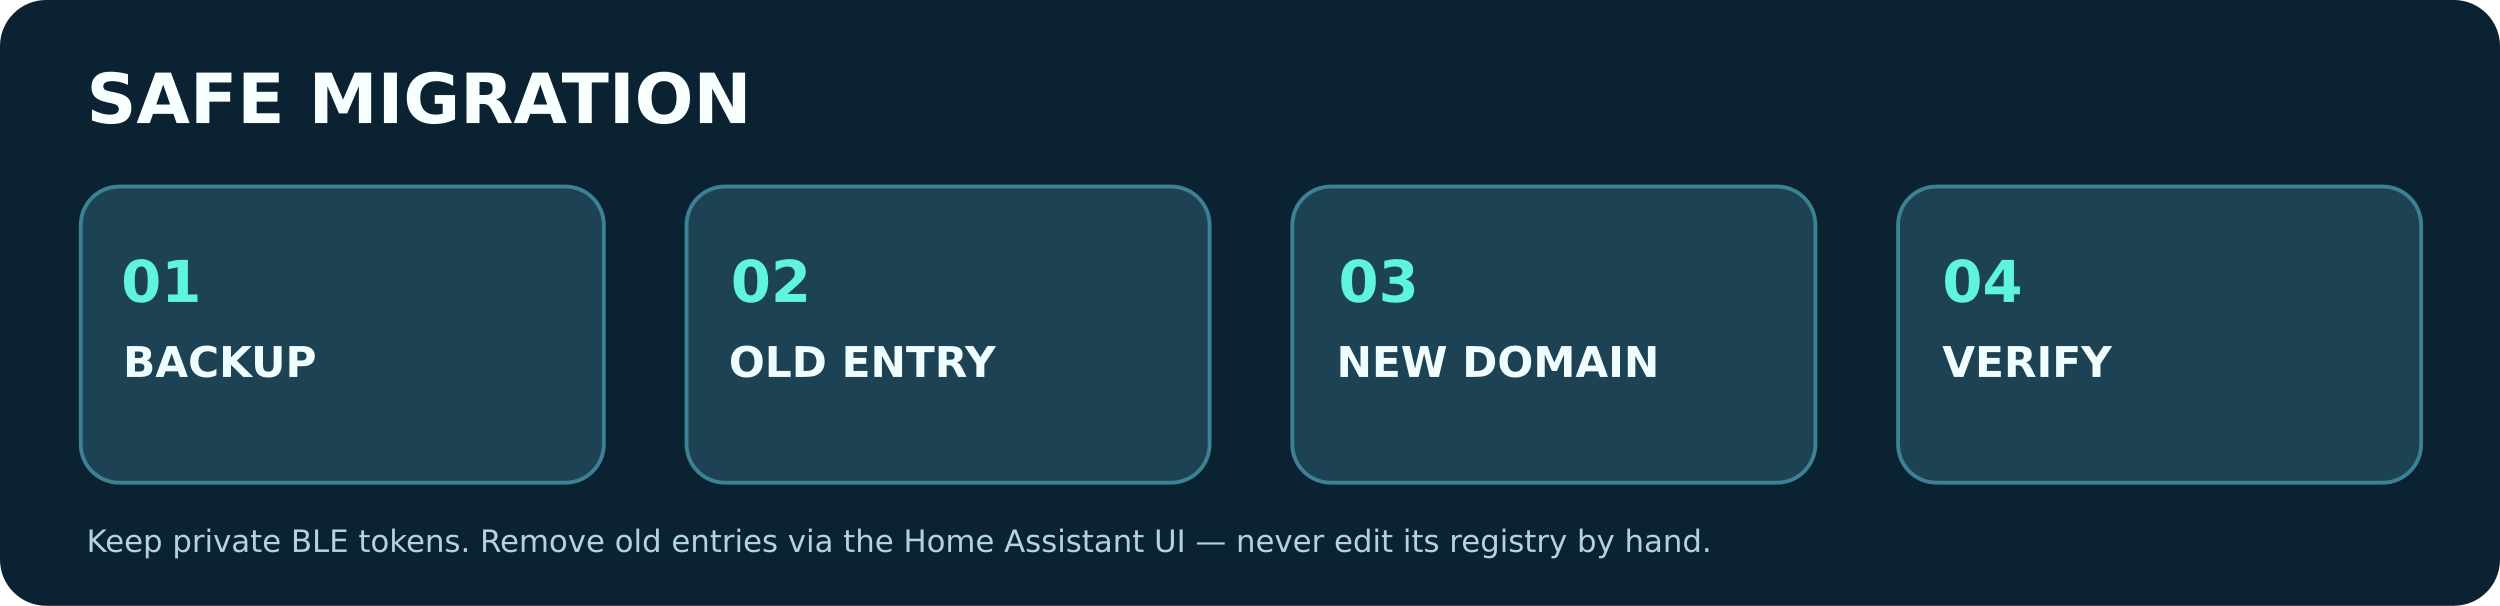
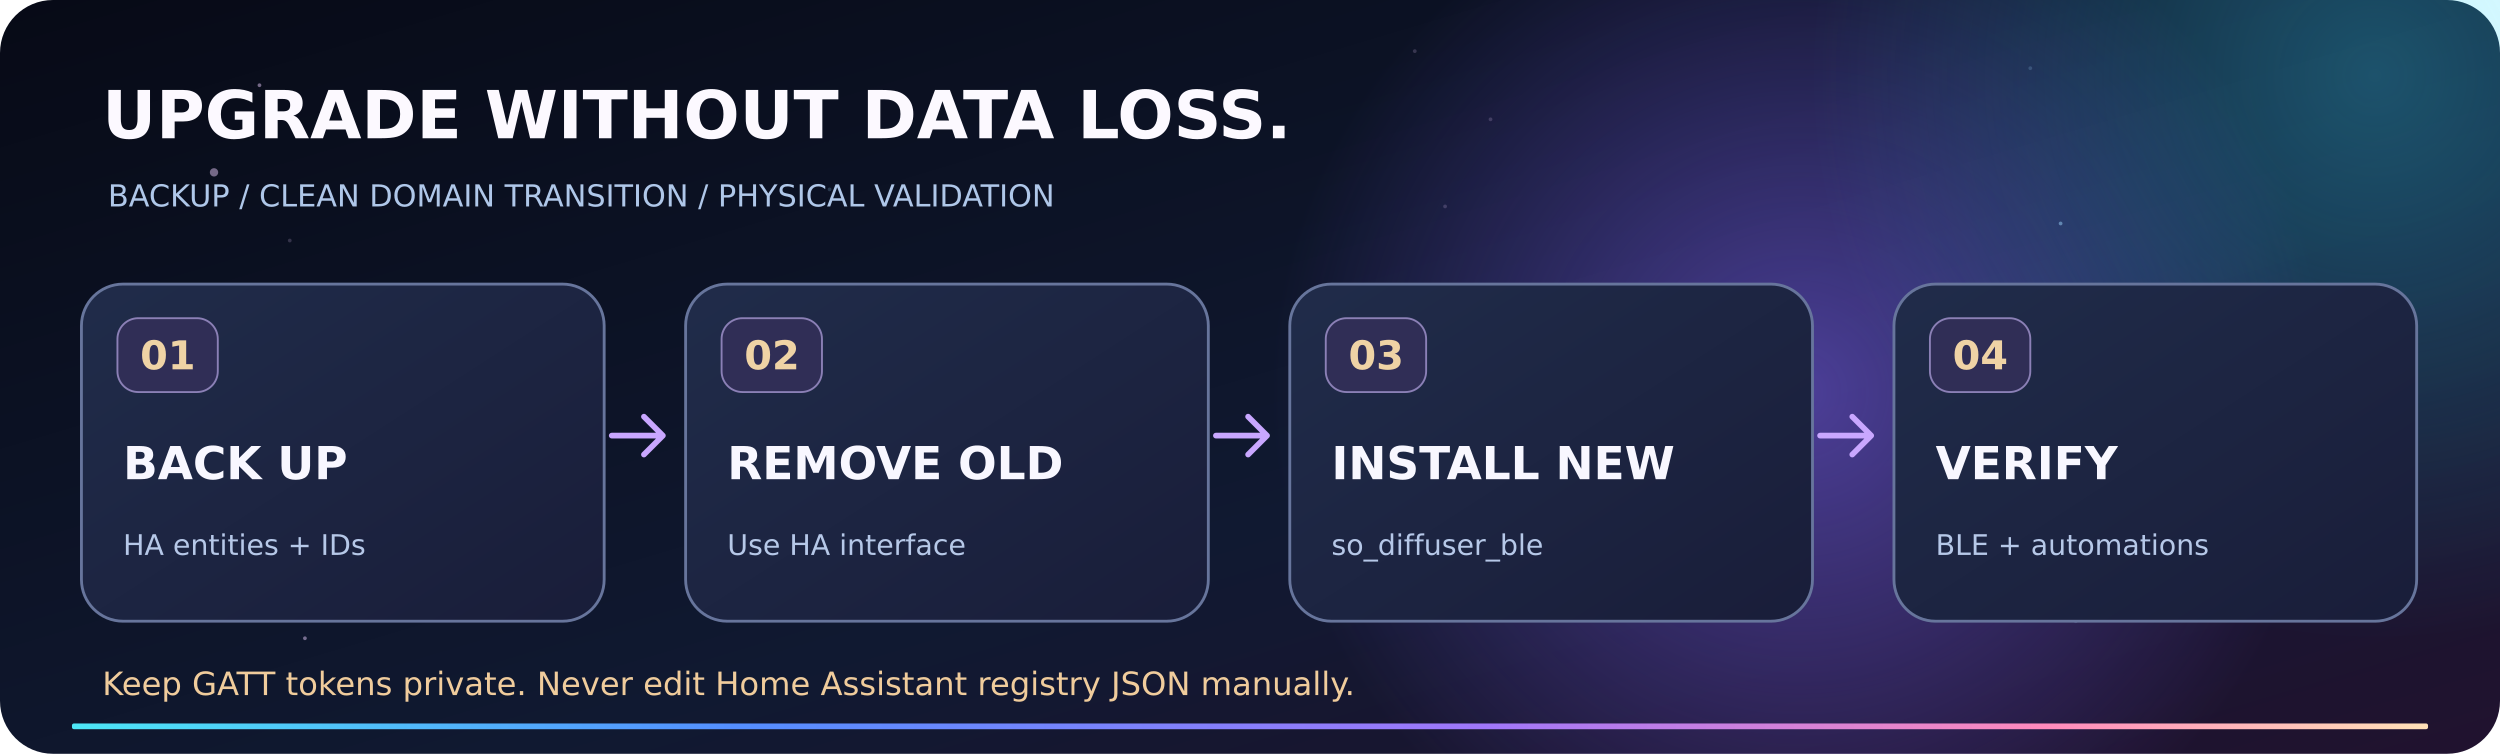
- <svg xmlns="http://www.w3.org/2000/svg" viewBox="0 0 1300 315" role="img" aria-label="Four steps for safe legacy migration">
-   <rect width="1300" height="315" rx="24" fill="#0B2232" />
-   <g font-family="DejaVu Sans,sans-serif">
-     <text x="45" y="64" font-size="36" font-weight="700" fill="#F8FFFF">SAFE MIGRATION</text>
-     <g fill="#1C4254" stroke="#3D8194" stroke-width="2">
-       <rect x="42" y="97" width="272" height="154" rx="20" />
-       <rect x="357" y="97" width="272" height="154" rx="20" />
-       <rect x="672" y="97" width="272" height="154" rx="20" />
-       <rect x="987" y="97" width="272" height="154" rx="20" />
-     </g>
-     <g fill="#5FF4DC" font-size="30" font-weight="700">
-       <text x="63" y="157">01</text>
-       <text x="380" y="157">02</text>
-       <text x="696" y="157">03</text>
-       <text x="1010" y="157">04</text>
-     </g>
-     <g fill="#F0FDFF" font-size="22" font-weight="700">
-       <text x="64" y="196">BACKUP</text>
-       <text x="379" y="196">OLD ENTRY</text>
-       <text x="695" y="196">NEW DOMAIN</text>
-       <text x="1010" y="196">VERIFY</text>
-     </g>
-     <text x="45" y="287" fill="#B2D4DF" font-size="16">Keep private BLE tokens. Remove old entries via the Home Assistant UI — never edit its registry by hand.</text>
-   </g>
+ <svg xmlns="http://www.w3.org/2000/svg" width="1320" height="398" viewBox="0 0 1320 398" role="img" aria-label="Migration checklist preserving device tokens and Home Assistant registry">
+   <defs>
+     <linearGradient id="bg" x1="0" y1="0" x2="1" y2="1">
+       <stop stop-color="#070A16" />
+       <stop offset=".6" stop-color="#101931" />
+       <stop offset="1" stop-color="#21122F" />
+     </linearGradient>
+     <linearGradient id="metal" x1="0" y1="0" x2="1" y2="1">
+       <stop stop-color="#FFFFFF" />
+       <stop offset=".45" stop-color="#E6EAF9" />
+       <stop offset="1" stop-color="#89A4C8" />
+     </linearGradient>
+     <linearGradient id="aura" x1="0" y1="0" x2="1" y2="0">
+       <stop stop-color="#4DE6F6" />
+       <stop offset=".28" stop-color="#548EFF" />
+       <stop offset=".6" stop-color="#A077FA" />
+       <stop offset=".84" stop-color="#FF8ABC" />
+       <stop offset="1" stop-color="#FFE0B7" />
+     </linearGradient>
+     <linearGradient id="gold" x1="0" y1="0" x2="1" y2="0">
+       <stop stop-color="#B28756" />
+       <stop offset=".55" stop-color="#FFE8BB" />
+       <stop offset="1" stop-color="#CAA178" />
+     </linearGradient>
+     <radialGradient id="halo">
+       <stop stop-color="#8764FE" stop-opacity=".50" />
+       <stop offset="1" stop-color="#8764FE" stop-opacity="0" />
+     </radialGradient>
+     <radialGradient id="blue">
+       <stop stop-color="#3BDDFD" stop-opacity=".30" />
+       <stop offset="1" stop-color="#3BDDFD" stop-opacity="0" />
+     </radialGradient>
+     <linearGradient id="panel" x1="0" y1="0" x2="1" y2="1">
+       <stop stop-color="#202C4A" />
+       <stop offset="1" stop-color="#191D39" />
+     </linearGradient>
+     <filter id="glow">
+       <feGaussianBlur stdDeviation="8" />
+     </filter>
+     <filter id="shadow">
+       <feDropShadow dx="0" dy="12" stdDeviation="13" flood-color="#020512" flood-opacity=".65" />
+     </filter>
+   </defs>
+   <rect x="0" y="0" width="1320" height="398" rx="28" fill="url(#bg)" stroke="none" stroke-width="1" />
+   <circle cx="950.4" cy="206.96" r="278.6" fill="url(#halo)" />
+   <circle cx="1254" cy="39.8" r="298.5" fill="url(#blue)" />
+   <circle cx="113" cy="91" r="2.2" fill="#EBCFFF" opacity=".47" />
+   <circle cx="430" cy="228" r="1" fill="#9FD8FF" opacity=".19" />
+   <circle cx="747" cy="27" r="1" fill="#EBCFFF" opacity=".19" />
+   <circle cx="1064" cy="164" r="1" fill="#9FD8FF" opacity=".47" />
+   <circle cx="121" cy="301" r="1" fill="#EBCFFF" opacity=".19" />
+   <circle cx="438" cy="100" r="1" fill="#9FD8FF" opacity=".19" />
+   <circle cx="755" cy="237" r="1" fill="#EBCFFF" opacity=".47" />
+   <circle cx="1072" cy="36" r="1" fill="#9FD8FF" opacity=".19" />
+   <circle cx="129" cy="173" r="1" fill="#EBCFFF" opacity=".19" />
+   <circle cx="446" cy="310" r="2.2" fill="#9FD8FF" opacity=".47" />
+   <circle cx="763" cy="109" r="1" fill="#EBCFFF" opacity=".19" />
+   <circle cx="1080" cy="246" r="1" fill="#9FD8FF" opacity=".19" />
+   <circle cx="137" cy="45" r="1" fill="#EBCFFF" opacity=".47" />
+   <circle cx="454" cy="182" r="1" fill="#9FD8FF" opacity=".19" />
+   <circle cx="771" cy="319" r="1" fill="#EBCFFF" opacity=".19" />
+   <circle cx="1088" cy="118" r="1" fill="#9FD8FF" opacity=".47" />
+   <circle cx="145" cy="255" r="1" fill="#EBCFFF" opacity=".19" />
+   <circle cx="462" cy="54" r="1" fill="#9FD8FF" opacity=".19" />
+   <circle cx="779" cy="191" r="2.2" fill="#EBCFFF" opacity=".47" />
+   <circle cx="1096" cy="328" r="1" fill="#9FD8FF" opacity=".19" />
+   <circle cx="153" cy="127" r="1" fill="#EBCFFF" opacity=".19" />
+   <circle cx="470" cy="264" r="1" fill="#9FD8FF" opacity=".47" />
+   <circle cx="787" cy="63" r="1" fill="#EBCFFF" opacity=".19" />
+   <circle cx="1104" cy="200" r="1" fill="#9FD8FF" opacity=".19" />
+   <circle cx="161" cy="337" r="1" fill="#EBCFFF" opacity=".47" />
+   <text x="54" y="73" font-family="DejaVu Sans,Arial,sans-serif" font-size="35" font-weight="750" fill="#FCF9FF">UPGRADE WITHOUT DATA LOSS.</text>
+   <text x="57" y="109" font-family="DejaVu Sans,Arial,sans-serif" font-size="16" font-weight="540" fill="#AFC7E9">BACKUP  /  CLEAN DOMAIN TRANSITION  /  PHYSICAL VALIDATION</text>
+   <path d="M1080 64h166" stroke="url(#gold)" stroke-width="3" fill="none" stroke-linecap="round" stroke-linejoin="round" />
+   <rect x="43" y="150" width="276" height="178" rx="22" fill="url(#panel)" stroke="#67759C" stroke-width="1.5" />
+   <rect x="62" y="168" width="53" height="39" rx="11" fill="#302E56" stroke="#8B80B6" stroke-width="1" />
+   <text x="74" y="195" font-family="DejaVu Sans,Arial,sans-serif" font-size="21" font-weight="750" fill="#EFD3A5">01</text>
+   <text x="65" y="253" font-family="DejaVu Sans,Arial,sans-serif" font-size="24" font-weight="750" fill="#F8F7FF">BACK UP</text>
+   <text x="65" y="293" font-family="DejaVu Sans,Arial,sans-serif" font-size="15" font-weight="500" fill="#B6C8E8">HA entities + IDs</text>
+   <rect x="362" y="150" width="276" height="178" rx="22" fill="url(#panel)" stroke="#67759C" stroke-width="1.5" />
+   <rect x="381" y="168" width="53" height="39" rx="11" fill="#302E56" stroke="#8B80B6" stroke-width="1" />
+   <text x="393" y="195" font-family="DejaVu Sans,Arial,sans-serif" font-size="21" font-weight="750" fill="#EFD3A5">02</text>
+   <text x="384" y="253" font-family="DejaVu Sans,Arial,sans-serif" font-size="24" font-weight="750" fill="#F8F7FF">REMOVE OLD</text>
+   <text x="384" y="293" font-family="DejaVu Sans,Arial,sans-serif" font-size="15" font-weight="500" fill="#B6C8E8">Use HA interface</text>
+   <rect x="681" y="150" width="276" height="178" rx="22" fill="url(#panel)" stroke="#67759C" stroke-width="1.5" />
+   <rect x="700" y="168" width="53" height="39" rx="11" fill="#302E56" stroke="#8B80B6" stroke-width="1" />
+   <text x="712" y="195" font-family="DejaVu Sans,Arial,sans-serif" font-size="21" font-weight="750" fill="#EFD3A5">03</text>
+   <text x="703" y="253" font-family="DejaVu Sans,Arial,sans-serif" font-size="24" font-weight="750" fill="#F8F7FF">INSTALL NEW</text>
+   <text x="703" y="293" font-family="DejaVu Sans,Arial,sans-serif" font-size="15" font-weight="500" fill="#B6C8E8">so_diffuser_ble</text>
+   <rect x="1000" y="150" width="276" height="178" rx="22" fill="url(#panel)" stroke="#67759C" stroke-width="1.5" />
+   <rect x="1019" y="168" width="53" height="39" rx="11" fill="#302E56" stroke="#8B80B6" stroke-width="1" />
+   <text x="1031" y="195" font-family="DejaVu Sans,Arial,sans-serif" font-size="21" font-weight="750" fill="#EFD3A5">04</text>
+   <text x="1022" y="253" font-family="DejaVu Sans,Arial,sans-serif" font-size="24" font-weight="750" fill="#F8F7FF">VERIFY</text>
+   <text x="1022" y="293" font-family="DejaVu Sans,Arial,sans-serif" font-size="15" font-weight="500" fill="#B6C8E8">BLE + automations</text>
+   <path d="M323 230h26m-9-10 10 10-10 10" stroke="#C9A7FF" stroke-width="3" fill="none" stroke-linecap="round" stroke-linejoin="round" />
+   <path d="M642 230h26m-9-10 10 10-10 10" stroke="#C9A7FF" stroke-width="3" fill="none" stroke-linecap="round" stroke-linejoin="round" />
+   <path d="M961 230h26m-9-10 10 10-10 10" stroke="#C9A7FF" stroke-width="3" fill="none" stroke-linecap="round" stroke-linejoin="round" />
+   <text x="54" y="367" font-family="DejaVu Sans,Arial,sans-serif" font-size="17" font-weight="540" fill="#F0CC9C">Keep GATT tokens private. Never edit Home Assistant registry JSON manually.</text>
+   <rect x="38" y="382" width="1244" height="3" rx="1" fill="url(#aura)" stroke="none" stroke-width="1" />
</svg>
